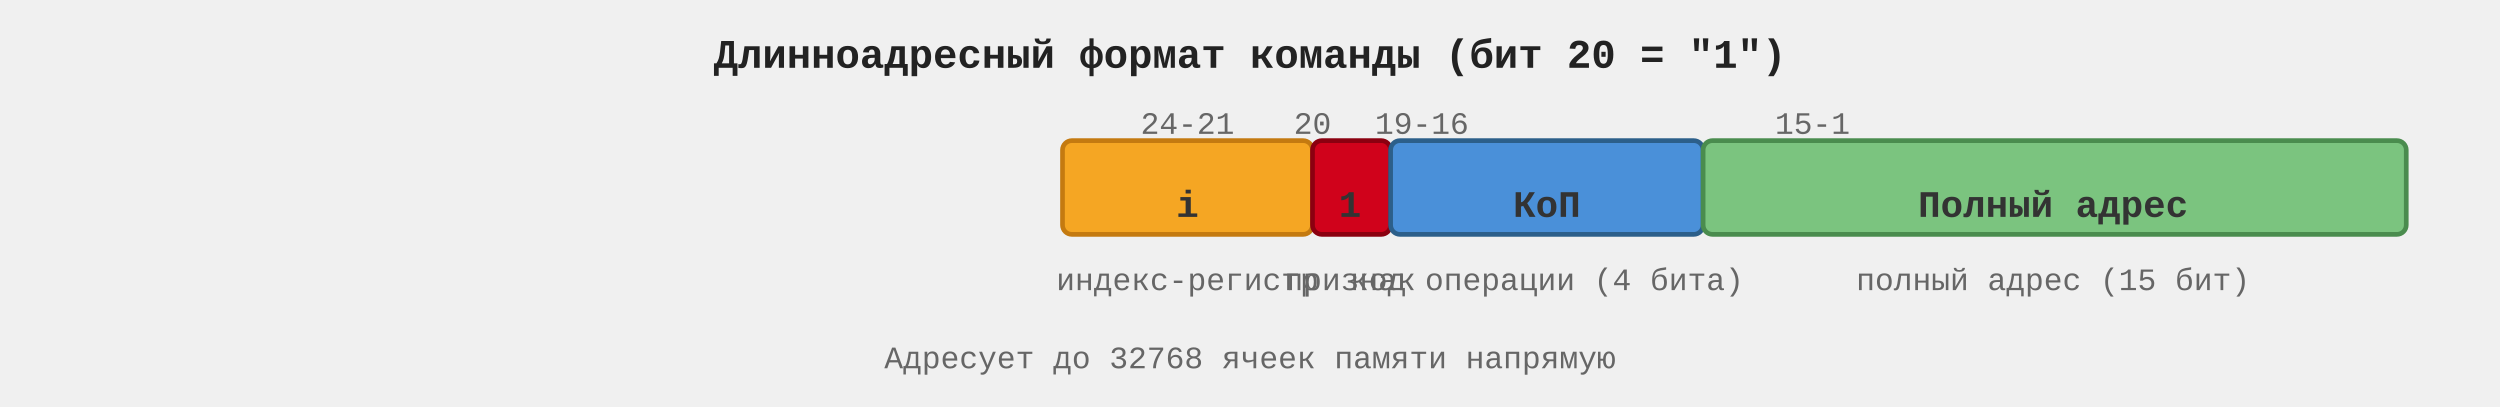
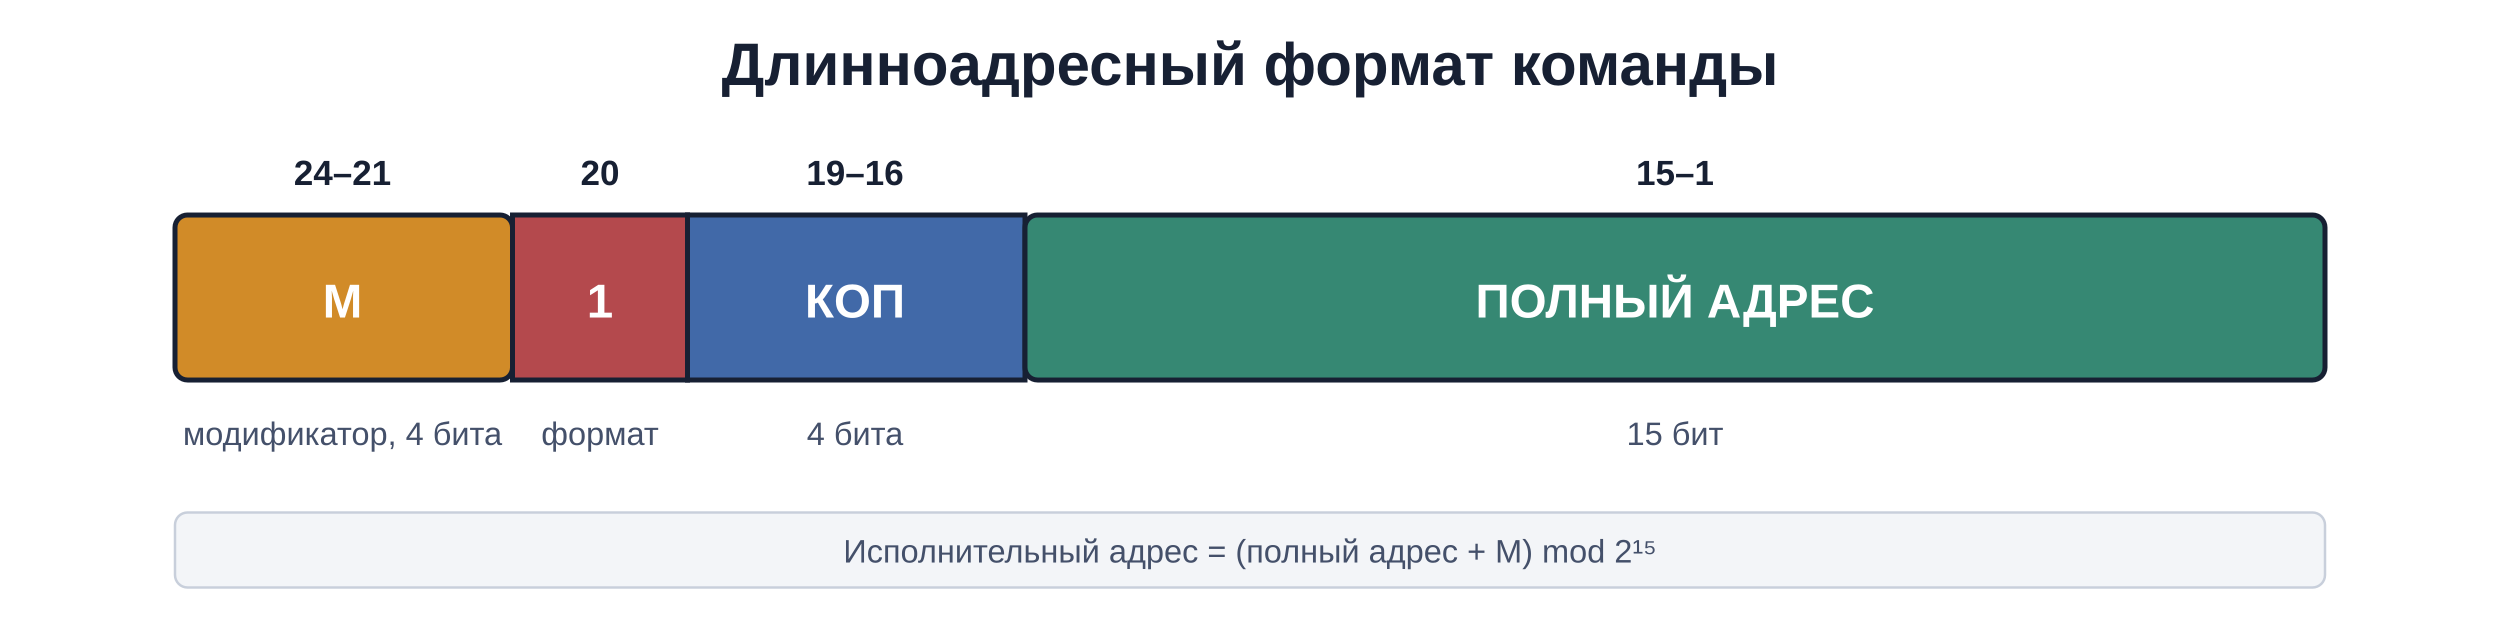
- <svg xmlns="http://www.w3.org/2000/svg" viewBox="0 0 800 130" width="800" height="130">
-   <style>
-     text { font-family: 'Courier New', monospace; font-size: 12px; fill: #333; text-anchor: middle; dominant-baseline: middle; }
-     .label { font-size: 10px; fill: #666; }
-     .title { font-size: 13px; font-weight: bold; fill: #222; }
+ <svg xmlns="http://www.w3.org/2000/svg" width="1000" height="250" viewBox="0 0 1000 250" data-theme="color" role="img" aria-labelledby="title desc">
+   <defs>
+     <style>
+     text{font-family:"Segoe UI",Arial,sans-serif;fill:#172033;text-anchor:middle}.title{font-size:24px;font-weight:700}.range{font-size:14px;font-weight:650}.main{font-size:19px;font-weight:700;fill:#fff}.sub{font-size:13px;fill:#44506a}.cell{stroke:#172033;stroke-width:2;vector-effect:non-scaling-stroke}
  </style>
-   <text x="400" y="18" class="title">Длинноадресный формат команды (бит 20 = "1")</text>
-   <text x="380" y="40" class="label">24-21</text>
-   <text x="420" y="40" class="label">20</text>
-   <text x="455" y="40" class="label">19-16</text>
-   <text x="580" y="40" class="label">15-1</text>
-   <rect x="340" y="45" width="80" height="30" rx="3" fill="#F5A623" stroke="#C47A10" stroke-width="1.5" />
-   <rect x="420" y="45" width="25" height="30" rx="3" fill="#D0021B" stroke="#8B0010" stroke-width="1.5" />
-   <rect x="445" y="45" width="100" height="30" rx="3" fill="#4A90D9" stroke="#2C5F8A" stroke-width="1.5" />
-   <rect x="545" y="45" width="225" height="30" rx="3" fill="#7BC47F" stroke="#4A8C4E" stroke-width="1.5" />
-   <text x="380" y="66" fill="white" font-weight="bold">i</text>
-   <text x="432" y="66" fill="white" font-weight="bold">1</text>
-   <text x="495" y="66" fill="white" font-weight="bold">КоП</text>
-   <text x="657" y="66" fill="white" font-weight="bold">Полный адрес</text>
-   <text x="380" y="90" class="label">индекс-регистр</text>
-   <text x="432" y="90" class="label">признак</text>
-   <text x="495" y="90" class="label">код операции (4 бита)</text>
-   <text x="657" y="90" class="label">полный адрес (15 бит)</text>
-   <text x="400" y="115" class="label" fill="#888">Адресует до 32768 ячеек памяти напрямую</text>
+   </defs>
+   <rect width="1000" height="250" fill="#fff" />
+   <text class="title" x="500" y="34">Длинноадресный формат команды</text>
+   <text class="range" x="137" y="74">24–21</text>
+   <text class="range" x="240" y="74">20</text>
+   <text class="range" x="342" y="74">19–16</text>
+   <text class="range" x="670" y="74">15–1</text>
+   <rect class="cell" x="70" y="86" width="135" height="66" rx="5" fill="#d18b28" />
+   <rect class="cell" x="205" y="86" width="70" height="66" fill="#b4494d" />
+   <rect class="cell" x="275" y="86" width="135" height="66" fill="#4169a8" />
+   <rect class="cell" x="410" y="86" width="520" height="66" rx="5" fill="#368873" />
+   <text class="main" x="137" y="127">M</text>
+   <text class="main" x="240" y="127">1</text>
+   <text class="main" x="342" y="127">КОП</text>
+   <text class="main" x="670" y="127">ПОЛНЫЙ АДРЕС</text>
+   <text class="sub" x="137" y="178">модификатор, 4 бита</text>
+   <text class="sub" x="240" y="178">формат</text>
+   <text class="sub" x="342" y="178">4 бита</text>
+   <text class="sub" x="670" y="178">15 бит</text>
+   <rect x="70" y="205" width="860" height="30" rx="5" fill="#f3f5f8" stroke="#c8cfdb" />
+   <text class="sub" x="500" y="225">Исполнительный адрес = (полный адрес + M) mod 2¹⁵</text>
</svg>
